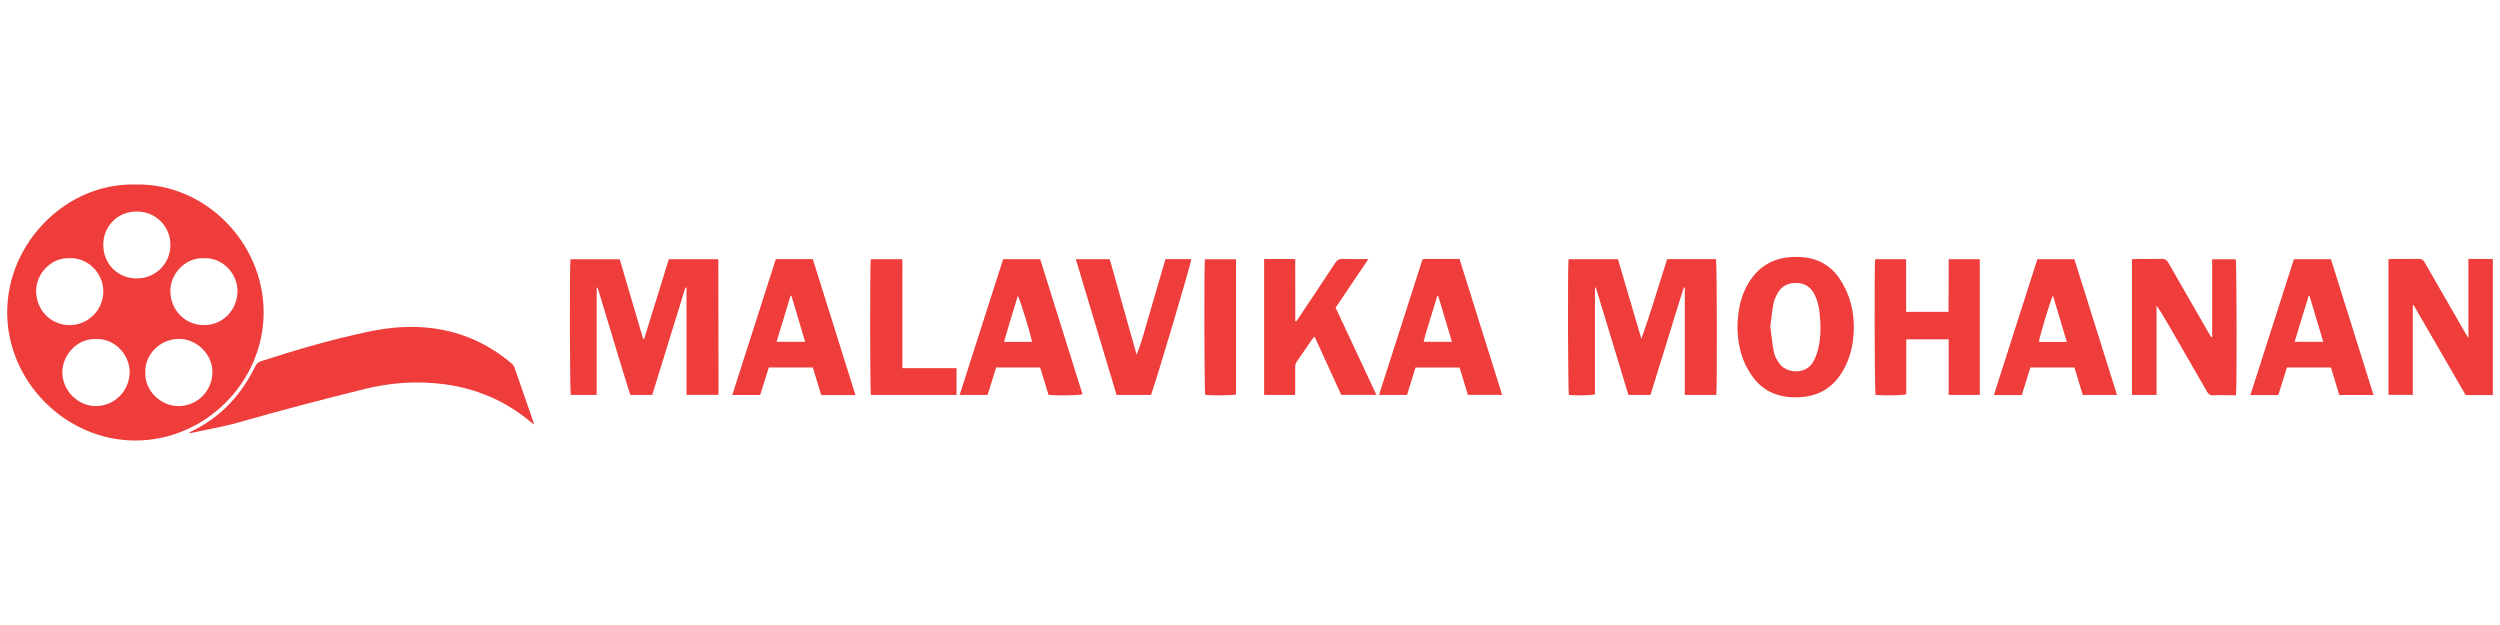
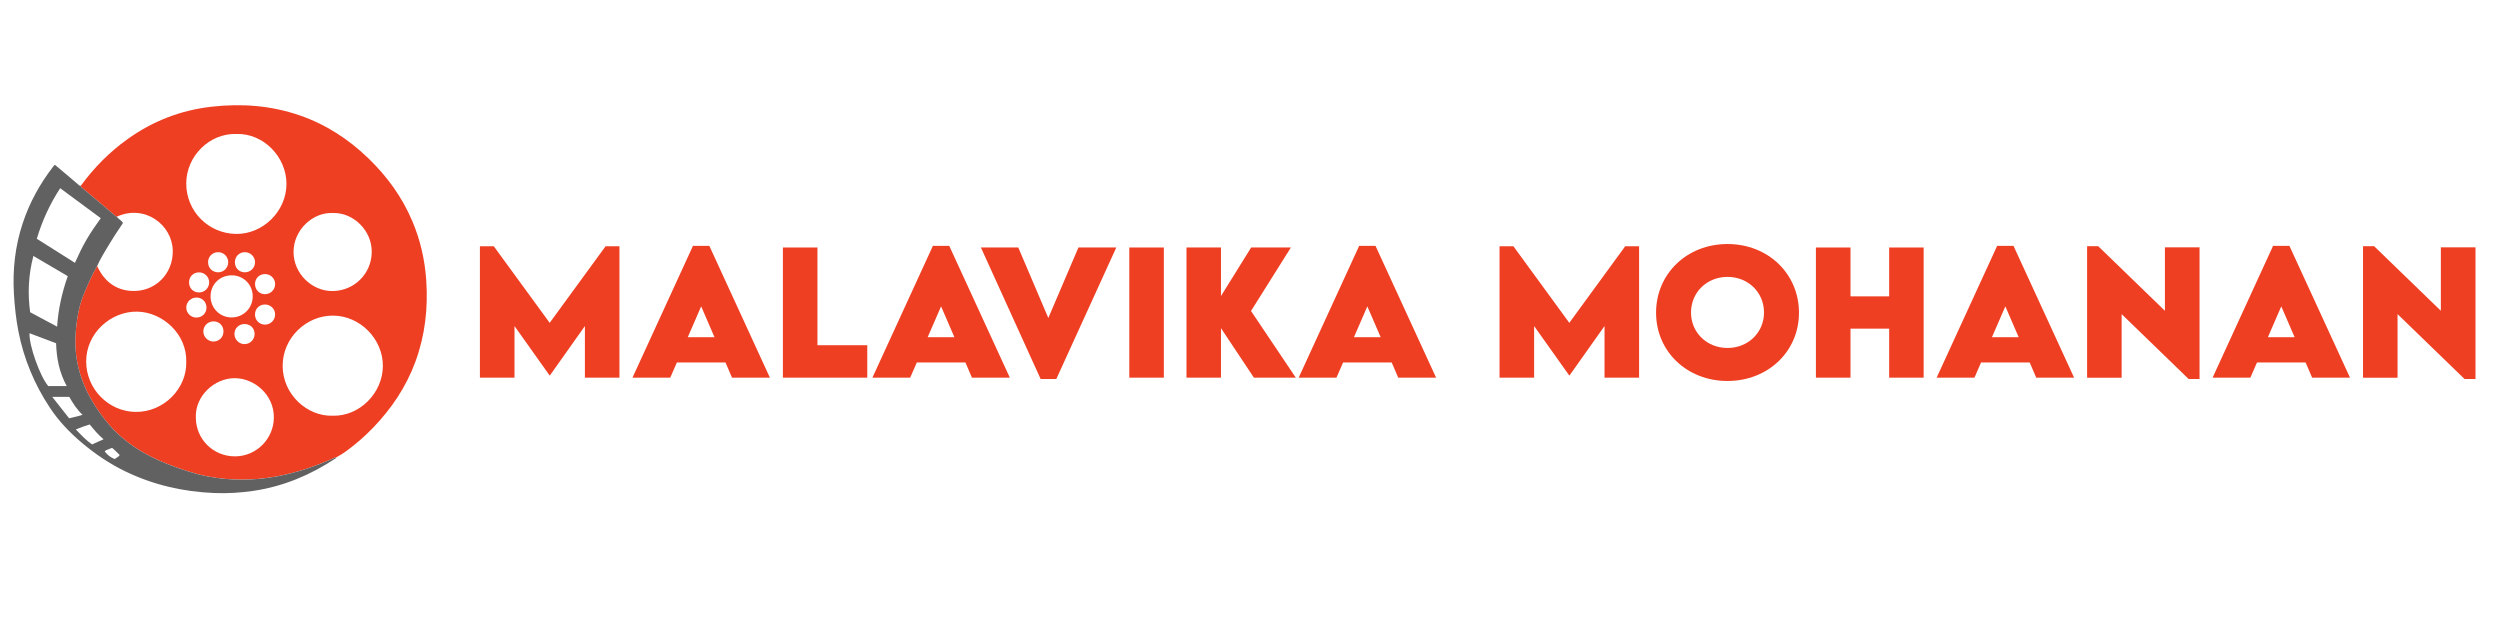
- <svg xmlns="http://www.w3.org/2000/svg" version="1.1" id="Layer_1" x="0px" y="0px" viewBox="0 0 6400 1600" style="enable-background:new 0 0 6400 1600;" xml:space="preserve">
+ <svg xmlns="http://www.w3.org/2000/svg" version="1.1" id="Layer_1" x="0px" y="0px" viewBox="0 0 8192 2048" style="enable-background:new 0 0 8192 2048;" xml:space="preserve">
  <style type="text/css">
- 	.st0{fill:#EF3D3B;}
+ 	.st0{fill:#EF3F23;}
+ 	.st1{fill:#616162;}
</style>
+   <path class="st0" d="M264.7,608.8c42.9-58.9,93.6-110.1,152.8-152.6c82.8-59.5,174.9-95.2,276.3-106.6c97.9-11.1,194-3.9,287.7,28.3  c86.2,29.6,160.7,78.1,226,141.2c61.3,59.2,110.4,127.1,143.7,205.8c26.2,61.8,40.9,126.4,45.5,193.4c6.3,91.5-3.8,180.8-35.6,267.2  c-30.1,81.9-77.7,152.7-137.9,215.4c-26.8,27.9-55.9,53.3-87.1,76.3c-10.8,7.9-21.9,15.1-33.8,21.2c-3.9-0.4-6.9,2.1-10.2,3.5  c-60.1,26.8-122.1,47.6-187,59.4c-74.9,13.6-149.6,14.1-224.5-0.2c-46-8.8-89.9-24.2-133.4-41.2c-77.3-30.3-145.8-73.7-198.5-138.7  c-69.1-85.1-109.6-180.7-100.7-292.9c3.5-43.3,10.4-85.9,27.3-126.3c12.9-30.7,26.2-61.2,42.8-90.2c2.2,2.2,2.6,5.3,4,7.9  c23,44.1,58.6,70.8,108.7,73.6c76.9,4.3,137.2-55.7,135.3-132.7c-2-83.9-91.1-151.8-182.4-111c-4.2,0.4-6.5-2.9-9.2-5.2  c-34.9-29.3-69.7-58.7-104.5-88.1C267.7,614.4,264.1,613,264.7,608.8z M610.3,1185.9c2.7-90.6-76.9-163-160-164.7  c-86.9-1.9-168.1,70.4-167.9,163.3c0.2,89.9,72.7,163.6,160.9,165.2C536.4,1351.4,612.6,1273,610.3,1185.9z M1089.3,1362.2  c88.3,3.1,165.2-74.3,165.3-163.5c0.2-86.8-73.6-164.2-163.8-164.5c-87.9-0.3-164.8,73.6-164.6,164.5  C926.3,1293.6,1007.6,1364.7,1089.3,1362.2z M774.8,439c-88-3-164.8,72.6-164.5,162.8c0.3,90.8,72.4,162.9,162.2,164.7  c88.2,1.8,166-73.5,166.2-163.9C938.8,515,864.3,436.4,774.8,439z M1089.8,698c-65.4-2.8-127.9,55.8-127.9,127.4  c-0.1,71.5,60.5,128.7,127.4,128.3c71.5-0.4,128.1-56.7,128.8-127.8C1218.9,754.9,1157.3,695.4,1089.8,698z M641.7,1367.8  c0.1,71.4,56.8,127.7,128.5,127.6c70.1-0.1,127.3-57.9,127.2-128.3c0-74-64.1-128.2-129-127.9  C702.3,1239.5,639.1,1297.8,641.7,1367.8z M758.8,1040.2c38.5,0,69.2-30.4,69.3-68.9c0.1-38.7-30.1-69.1-68.9-69.1  c-39.1,0-69.2,29.9-69.2,68.7C690,1009.7,720.3,1040.1,758.8,1040.2z M652.1,958.3c18.3,0,32.9-14.2,33.3-32.5  c0.4-18.3-14.9-33.5-33.5-33.3c-18.8,0.2-32.5,14.2-32.4,33C619.5,944.4,633.4,958.3,652.1,958.3z M732.3,1086.9  c0.4-18.9-13-33.3-31.6-33.8c-18.7-0.5-34.1,14-34.4,32.5c-0.2,18,14.5,33.1,32.5,33.5C717.5,1119.3,732,1105.4,732.3,1086.9z   M642.8,1040.6c18.7,0.3,33.3-13.3,33.8-31.7c0.5-18.6-13.2-33.3-31.6-33.9c-18.8-0.6-34.3,13.9-34.6,32.2  C610.1,1025.2,624.7,1040.3,642.8,1040.6z M715.1,892.3c18.2-0.1,32.7-14.7,32.7-33.1c0-18.1-14.8-32.9-33-32.9  c-18.5,0-32.9,14.3-33,32.7C681.8,878.2,696,892.4,715.1,892.3z M801.2,1061.8c-18.6,0-33,14.2-33,32.6c0,18,14.9,33.1,32.8,33.2  c18.6,0.1,33.4-14.8,33.3-33.6C834.2,1075.4,820.2,1061.8,801.2,1061.8z M802.3,892.3c18.6,0.1,33.6-14.9,33.4-33.5  c-0.2-17.9-15.4-32.7-33.5-32.5c-18.5,0.1-32.6,14.5-32.5,33.1C769.8,878.4,783.6,892.3,802.3,892.3z M835.7,930.1  c-0.3,18.8,13.5,33.5,31.7,33.9c18.6,0.4,34-14.4,34.2-32.7c0.2-18-14.5-33.1-32.6-33.2C850.1,897.8,836,911.5,835.7,930.1z   M868.2,997.8c-18.8,0.1-32.6,14-32.6,32.8c0,18.7,14,32.9,32.5,33.1c18.5,0.1,33.7-15.1,33.4-33.5  C901.4,1012.1,886.6,997.8,868.2,997.8z" />
+   <path class="st1" d="M264.7,608.8c-0.6,4.2,3,5.6,5.4,7.6c34.8,29.4,69.6,58.8,104.5,88.1c2.7,2.3,5,5.5,9.2,5.2  c-0.1,4.1,3.5,5.3,5.9,7.5c4.5,4.3,10,7.6,12.9,12.8c-0.8,3.8-3,5.9-4.7,8.4c-14.6,21-28.3,42.7-41.6,64.6  c-13.6,22.5-27.3,44.9-38.1,68.9c-16.6,28.9-29.9,59.4-42.8,90.2c-17,40.5-23.9,83-27.3,126.3c-9,112.2,31.6,207.8,100.7,292.9  c52.7,65,121.2,108.4,198.5,138.7c43.5,17,87.4,32.4,133.4,41.2c74.8,14.3,149.6,13.9,224.5,0.2c64.9-11.8,126.9-32.6,187-59.4  c3.2-1.4,6.2-4,10.2-3.5c0,1.5-1,2.4-2.1,3.1c-82.1,54.5-170.9,92.1-268.9,106.7c-43.3,6.5-86.8,9-130.4,7.2  c-101.6-4.3-199-26.6-290.8-71.1c-50.9-24.7-97.5-56.1-140.8-92.5c-40.3-33.8-76.5-71.5-105.6-115.4  c-51-76.9-85.9-160.6-103.6-251.4c-7.9-40.6-12.2-81.5-14.6-122.8C41,884,49.5,807.4,74,732.8c22.5-68.8,57-131.2,101.3-188.2  c1.2-1.6,2.2-3.3,5.1-4.2c14.1,11.9,28.6,24.1,43.1,36.3c10.7,9,21.3,18.2,32,27.2C258,606.2,260.5,609.3,264.7,608.8z M330.2,715  c-44.9-33.2-88.6-65.5-133-98.3c-34.1,52.4-59.1,107.1-76.6,165.7c42.2,26.6,83.1,52.5,125,78.9c11.7-26.4,23.6-51.3,37.4-75.2  C297,761.9,312.9,739,330.2,715z M109.4,838.7c-16.2,61.7-19.1,122.2-10.6,184.4c29,15.5,58.2,31.1,88.4,47.3  c3.7-57.6,15.9-111.8,34.9-165.5C184.9,883,148,861.3,109.4,838.7z M96.7,1091.9c-2,39.8,34.4,141.5,61.3,173.1  c19.7,0,39.4,0,60.6,0c-24.3-44.4-33.3-91.3-34.8-140.2C154.7,1113.8,126.1,1103,96.7,1091.9z M227,1300.5c-18.7,0-36.4,0-55.8,0  c19.2,24.3,37.2,47.2,55.3,70.1c14.9-3.6,28.9-6.3,43.9-11.3C251.6,1341.6,239,1321.3,227,1300.5z M294,1390.9  c-15.6,4.6-30,9.8-45.6,16.3c17.7,18.2,33.5,35.7,53.4,49.1c12.4-5.6,24.4-11,37.6-17C321.6,1424.6,308.1,1408.1,294,1390.9z   M343.4,1479.6c8.2,10.8,18.6,19.5,32.7,24.6c5.1-4.5,12-6.5,16.3-13.1c-8.6-7.9-16-16.4-25.3-23.7c-6.6,2.8-13.1,5.4-19.5,8.1  C346.1,1476.1,344.5,1476.7,343.4,1479.6z" />
  <g>
    <g id="XMLID_1_">
      <g>
-         <path class="st0" d="M6381.7,663.1c0,116.4,0,231.7,0,348.2c-23.9,0-46.4,0-69.7,0c-44.5-76.9-89-153.8-133.5-230.8     c-0.6,0.3-1.1,0.5-1.7,0.8c0,76.3,0,152.5,0,229.6c-20.7,0-41.1,0-62.3,0c0-115.6,0-230.8,0-347.2c3.2-0.3,6.6-0.8,10-0.8     c22.6-0.1,45.2,0.3,67.8-0.2c7.5-0.2,11.2,2.9,14.8,9c34.7,60.6,69.6,121,104.5,181.4c2,3.4,4.1,6.7,7.5,12.3     c0-68.6,0-134.7,0-202.6C6340.4,662.9,6360.8,662.6,6381.7,663.1z" />
-         <path class="st0" d="M6076.2,1011.2c-30,0-58.4,0-87.7,0c-7.3-24.2-14.3-47.3-21.3-70.5c-37.9,0-75.1,0-112.7,0     c-7.4,23.7-14.7,47.1-22,70.6c-23.7,0-46.6,0-71.5,0c37.3-116.4,74.3-231.8,111.4-347.8c31.8,0,63,0,94.8,0     C6003.5,779.3,6039.7,894.8,6076.2,1011.2z M5874.3,875c25.4,0,48.6,0,73.2,0c-11.9-39.7-23.4-78.4-35-117.1     c-0.9,0-1.8-0.1-2.6-0.1C5898.2,796.5,5886.4,835.1,5874.3,875z" />
-         <path class="st0" d="M5723.6,663.8c2.3,8.7,3,331.7,0.5,348c-7.1,0-14.5,0-21.9,0c-11.9,0-23.8-0.6-35.7,0.2     c-8.3,0.5-12.7-2.7-16.7-9.7c-32.7-57.1-65.7-114-98.6-171c-9.5-16.4-19-32.8-30.4-48.9c0,38,0,75.9,0,113.9c0,38,0,76,0,114.7     c-21.5,0-41.8,0-63,0c0-115.6,0-230.9,0-347.4c3.8-0.2,7.6-0.7,11.4-0.7c21.4-0.1,42.8,0.4,64.2-0.2c8.7-0.2,13.5,2.6,17.7,10.1     c34.1,59.9,68.7,119.6,103.1,179.3c2.2,3.8,4.4,7.4,6.7,11.2c0.7-0.2,1.5-0.3,2.2-0.5c0-66,0-132.1,0-199     C5683.7,663.8,5703.7,663.8,5723.6,663.8z" />
-         <path class="st0" d="M5419.5,1011.1c-30.1,0-58.4,0-87.6,0c-7.1-23.5-14.2-46.9-21.4-70.4c-37.9,0-75,0-112.7,0     c-7.4,23.7-14.6,47-22,70.6c-23.7,0-46.5,0-71.4,0c36.9-116.4,74.2-231.7,111.3-347.8c32.4,0,63.2,0,94.7,0     C5346.8,779.2,5383,894.6,5419.5,1011.1z M5219.8,875.3c22.9,0,45.8,0,71.2,0c-12-40.2-23.6-78.9-35.4-118.7     C5249,768.2,5219.7,866.3,5219.8,875.3z" />
-         <path class="st0" d="M5068.2,663.6c0,116,0,231.3,0,347.4c-26.4,0-52.3,0-79.6,0c0-47.6,0-94.7,0-142.3c-36.5,0-71.7,0-108.6,0     c0,47.7,0,94.4,0,140.7c-9.2,2.8-56.9,3.7-78.7,1.6c-2.4-8.1-3.3-329.8-0.9-347.4c25.9,0,51.9,0,79.3,0c0,45,0,89.6,0,134.7     c36.6,0,71.8,0,108.5,0c0.6-44.9,0-89.5,0.4-134.8C5015.9,663.6,5041.8,663.6,5068.2,663.6z" />
-         <path class="st0" d="M4708.8,712.5c27.1,40.2,38.4,84.8,36.9,132.8c-1.1,36.2-9,70.6-26.9,102.4c-25.9,45.9-65.4,68.3-117.8,69.4     c-21.2,0.4-41.8-2.1-61.6-10.4c-19.5-8.1-35.6-20.6-48.6-37.1c-24.2-30.8-37.3-66-41.2-104.7c-1-9.5-1.4-19-1.8-24.9     c0.6-43.4,7.6-81.5,28.7-116.1c26.9-44,66.4-65.4,117.5-66.2c25.3-0.4,49.7,3.1,72.3,15.7     C4683.6,683.1,4697.7,696.1,4708.8,712.5z M4654,895.5c7.9-31.1,7.5-62.8,4.1-94.5c-1.7-16.2-5.3-32-12.7-46.7     c-9.6-19.1-24.7-29.5-46.2-30c-22.1-0.5-39.3,8.5-49.7,28.3c-4,7.7-7.8,15.9-9.3,24.2c-3.5,19.4-5.6,39.1-8.3,59.5     c2.7,20.3,4.9,41.2,8.5,61.8c2,11.8,7.6,22.4,14.6,32.2c19.3,27,68,28.4,86.2-3.2C4646.8,917.4,4651.2,906.4,4654,895.5z" />
-         <path class="st0" d="M4393,663.4c2.4,9,3.1,332.7,0.6,347.6c-26.2,0-52.5,0-80.5,0c0-92.3,0-183.4,0-274.5     c-0.8-0.2-1.6-0.4-2.5-0.6c-14.8,45.6-28.5,91.6-42.7,137.4c-14.2,45.8-28.4,91.6-42.7,137.8c-18.4,0-36.6,0-56.4,0     c-27.7-91.5-55.5-183.2-83.4-275c-0.8,0.1-1.5,0.3-2.3,0.5c0,91,0,182.1,0,272.8c-9,2.8-46.2,3.6-66.7,1.6     c-2.5-8-3.4-329.2-0.9-347.4c41.8,0,83.6,0,126.5,0c20,67.9,39.9,135.8,59.9,203.8c24-67.5,44.2-135.8,65.9-204     C4310,663.4,4351.5,663.4,4393,663.4z" />
-         <path class="st0" d="M3845.5,1010.9c-29.6,0-57.9,0-87.7,0c-6.9-22.8-13.9-46.1-21.2-70c-37.4,0-74.5,0-112.8,0     c-7.2,23-14.4,46.3-21.9,70.2c-23.6,0-46.8,0-71.3,0c1.3-4.2,2.3-8,3.4-11.6c34.7-108.3,69.3-216.5,104.2-324.8     c3.8-11.9,0.6-11.8,16.3-11.8c23,0,46,0,69,0c3.9,0,7.9,0,12.8,0C3773,779.4,3809.1,894.6,3845.5,1010.9z M3644.5,875     c24.8,0,48,0,72.4,0c-11.8-39.7-23.4-78.3-34.9-117c-0.9,0-1.8,0-2.7,0c-5.9,19.5-12,38.8-17.8,58.3     C3655.9,835.7,3648.9,854.8,3644.5,875z" />
-         <path class="st0" d="M3523.6,1010.9c-30.5,0-59.6,0-90,0c-22.4-48.9-45.1-98.5-68.4-149.4c-2.6,3-4.7,5-6.4,7.5     c-12.8,18.6-25.4,37.4-38.4,55.9c-3.4,4.8-4.8,9.7-4.7,15.5c0.2,19.4,0.1,38.9,0.1,58.3c0,3.9-0.3,7.8-0.5,12.4     c-26.6,0-52.5,0-79.1,0c0-115.8,0-231,0-348c26-0.2,52-0.1,79.6,0c0.2,27.5,0.1,53.9,0.1,80.3c0,26.1,0,52.2,0,78.3     c0.8,0.4,1.6,0.7,2.3,1.1c2.3-3.3,4.7-6.6,7-9.9c31-46.5,62.2-92.9,92.8-139.7c4.9-7.5,10.2-10.6,19.2-10.3     c20.9,0.7,41.9,0.2,65.9,0.2c-28.9,43-56.3,83.7-83.9,124.6C3454,861.8,3488.5,935.7,3523.6,1010.9z" />
-         <path class="st0" d="M3164.2,663.7c0,115.7,0,230.9,0,346.1c-8,2.5-59.9,3.2-78.9,1.2c-2.3-8.3-3.1-329.2-0.8-347.3     C3110.8,663.7,3137.1,663.7,3164.2,663.7z" />
-         <path class="st0" d="M2983.6,663.3c22.7,0,44.4,0,66.1,0c0,10-88.5,307.8-103.2,347.7c-28.9,0-58,0-88.1,0     c-34.6-115.3-69.2-230.5-104.3-347.5c29.7,0,57.6,0,86.8,0c22.9,81.4,45.9,162.8,68.8,244.3c11.2-26.2,18-53.5,26-80.3     c8.1-27.3,15.9-54.7,23.9-82.1C2967.6,718,2975.6,690.8,2983.6,663.3z" />
-         <path class="st0" d="M2771.2,1009.1c-7.9,3.2-63.2,4.2-87.1,1.6c-7.1-23.4-14.1-46.5-21.2-70c-37.7,0-74.9,0-112.8,0     c-7.3,23.3-14.6,46.7-21.9,70.3c-23.7,0-46.9,0-71.5,0c37.3-116.3,74.2-231.6,111.4-347.5c31.6,0,62.7,0,94.8,0     C2699,778.8,2735.1,894,2771.2,1009.1z M2570.4,875.2c24.9,0,48.2,0,71.5,0c-1.6-14.3-31.3-111.2-36.3-117.7     C2594,796.7,2581.4,835.3,2570.4,875.2z" />
-         <path class="st0" d="M2448.7,942.4c0,24.2,0,46.2,0,68.7c-73.6,0-146.4,0-219.1,0c-2.5-9.7-2.8-335.3-0.4-347.6     c26.3,0,52.7,0,80.3,0c1.3,15.5,0.4,30.8,0.6,46c0.2,15.5,0,30.9,0,46.4c0,15.5,0,30.9,0,46.4c0,15.5,0,30.9,0,46.4     s0,30.9,0,46.4c0,15.4,0,30.7,0,47.3C2356.8,942.4,2402.2,942.4,2448.7,942.4z" />
-         <path class="st0" d="M2189.9,1011.3c-30.6,0-58.7,0-87.6,0c-7.2-23.6-14.3-47-21.5-70.6c-37.8,0-74.9,0-112.7,0     c-7.4,23.7-14.6,47-22,70.5c-23.7,0-46.6,0-71.5,0c37.3-116.5,74.4-232.1,111.5-347.8c31.8,0,62.6,0,94.7,0     C2117,778.7,2153.2,894.3,2189.9,1011.3z M1988.1,875c25,0,48.2,0,73.1,0c-11.9-40-23.5-79-35.2-117.9c-0.8,0-1.6,0.1-2.3,0.1     C2011.9,796.3,2000.1,835.4,1988.1,875z" />
-         <path class="st0" d="M1838.9,665.3c0.2,112.6,0.5,225.2,0.6,337.8c0,2.3-0.4,4.6-0.8,7.8c-26.6,0-53,0-81.2,0     c-0.2-91.4,0-182.8-0.1-274.2c-0.9-0.2-1.8-0.4-2.7-0.6c-28.3,91.4-56.5,182.8-85,274.9c-18.4,0-36.5,0-56.1,0     c-28.9-90.8-55.5-183-83.7-274.7c-0.8,0.1-1.6,0.2-2.4,0.3c0,91.2,0,182.4,0,274.4c-22.9,0-44.6,0-66.2,0     c-2.6-7.9-3.5-329-0.9-347.2c41.3,0,82.8,0,126.1,0c19.8,67.3,39.9,135.5,59.9,203.6c0.9,0.1,1.7,0.1,2.6,0.2     c21-67.9,42.1-135.7,63.2-204c42.2,0,83.7,0,125.1,0c0.4,0.3,0.7,0.5,1,0.8C1838.6,664.6,1838.9,665,1838.9,665.3z" />
-         <path class="st0" d="M1365.6,1080.6c0.5,1.4,0.7,2.8,1.5,6.2c-4.6-3.6-7.8-5.9-10.7-8.3c-64.2-53.5-138.5-84.4-220.9-95.1     c-67.9-8.8-135.2-4-201.8,12.4c-108.9,26.9-217.3,55.5-325.1,86.2c-32.7,9.3-66.5,15-99.7,22.3c-7.7,1.7-15.4,3.2-23.1,4.8     c-0.3-0.6-0.7-1.2-1-1.8c1.6-1,3.2-2,5-2.9c74.6-35.7,127.5-92.8,163.5-166.4c3.4-7,7.7-11,15.1-13.4     c91.3-29.5,183.3-56.4,277.3-76c54-11.2,108.5-15.4,163.2-8.1c75.8,10.1,142.8,40.8,201.2,90.3c3.1,2.7,5.8,6.6,7.2,10.5     C1333.4,987.8,1349.5,1034.2,1365.6,1080.6z" />
-         <path class="st0" d="M347.2,472.4c175.4-4.3,327.8,146.8,327.7,327.5c-0.1,178.3-149.9,329-330.7,327.8     c-176.7-1.2-326.3-151.3-325.8-329.1C18.8,620.8,170.5,467.3,347.2,472.4z M608,745.4c0.3-44.2-37.8-86.5-86-84.4     c-48.1-1.9-86.3,40.3-85.9,84.5c0.5,48.8,38,87,86.6,86.8C570.4,832.2,607.7,793.7,608,745.4z M543.8,953.7     c0.8-45-38.3-85.7-85-86.1c-50.2-0.5-88.5,41.8-86.9,85c-2,48.3,40.4,87.3,85.2,87C505,1039.2,542.9,1001.5,543.8,953.7z      M350.1,712.8c48.2,0,86.2-37.9,86.2-86c-0.1-47.6-37.7-85.1-85.5-85.4c-49-0.2-86.4,36.7-86.4,85.3     C264.4,675.5,301.5,712.8,350.1,712.8z M331.9,952.9c0.5-44.3-38.2-86.9-85.7-84.9c-49.2-2.1-86.1,41.1-86.6,84     c-0.5,48.9,41.2,88.1,86.3,87.5C293.6,1038.9,331.4,1000.9,331.9,952.9z M177.7,832.3c48.1,0.2,87-38.8,86.8-86.8     c-0.2-47.5-41-86.7-86.1-84.5c-45.9-2.2-85.9,37.6-85.9,84.4C92.6,793.5,130.1,832.1,177.7,832.3z" />
+         <polygon class="st0" points="8111.7,810.5 8111.7,1241.8 8075.7,1241.8 7856.3,1029.3 7856.3,1237.8 7743.1,1237.8 7743.1,806.8      7779.6,806.8 7998.2,1018.4 7998.2,810.5    " />
+         <path class="st0" d="M7502,805.7l198.5,431.8h-124.1l-21.4-49.7h-159.3l-21.7,49.7h-123.8l198.2-431.8H7502z M7519,1105     l-43.7-101.1l-43.9,101.1H7519z" />
+         <polygon class="st0" points="7207.5,810.5 7207.5,1241.8 7171.6,1241.8 6952.2,1029.3 6952.2,1237.8 6839,1237.8 6839,806.8      6875.5,806.8 7094,1018.4 7094,810.5    " />
+         <path class="st0" d="M6597.9,805.7l198.5,431.8h-124.1l-21.4-49.7h-159.3l-21.7,49.7H6346l198.2-431.8H6597.9z M6614.8,1105     l-43.7-101.1l-43.9,101.1H6614.8z" />
+         <polygon class="st0" points="6303.4,811 6303.4,1237.5 6190.4,1237.5 6190.4,1076.9 6063.7,1076.9 6063.7,1237.5 5950.4,1237.5      5950.4,811 6063.7,811 6063.7,971.1 6190.4,971.1 6190.4,811    " />
+         <path class="st0" d="M5660.7,799.6c132.6,0,234.2,97.1,234.2,225.2c0,127-101.6,223.6-234.4,223.6     c-132.6,0-233.9-96.6-233.9-223.6C5426.5,896.7,5528.1,799.6,5660.7,799.6z M5780.3,1024c0-65.9-51.9-116.7-119.6-116.7     s-119.6,50.8-119.6,116.7c0,65.6,51.9,116.2,119.6,116.2S5780.3,1089.6,5780.3,1024z" />
+         <polygon class="st0" points="5371,807 5371,1237.5 5257.7,1237.5 5257.7,1068.4 5142.9,1230.4 5142.1,1230.4 5027,1068.4      5027,1237.5 4913.7,1237.5 4913.7,807 4959.2,807 5142.3,1057.9 5325.4,807    " />
+         <path class="st0" d="M4507.3,805.7l198.5,431.8h-124.1l-21.4-49.7H4401l-21.7,49.7h-123.8l198.2-431.8H4507.3z M4524.2,1105     l-43.7-101.1l-43.9,101.1H4524.2z" />
+         <polygon class="st0" points="4099.3,1019 4246.1,1237.5 4108.8,1237.5 4000.9,1075.3 4000.9,1237.5 3887.9,1237.5 3887.9,811      4000.9,811 4000.9,970 4099.8,811 4230,811    " />
+         <rect x="3700.5" y="811" class="st0" width="113.2" height="426.5" />
+         <polygon class="st0" points="3657.9,811 3461.3,1242 3410,1242 3214.2,811 3336.7,811 3435.1,1042 3533.8,811    " />
+         <path class="st0" d="M3110.5,805.7l198.5,431.8h-124.1l-21.4-49.7h-159.3l-21.7,49.7h-123.8l198.2-431.8H3110.5z M3127.4,1105     l-43.7-101.1l-43.9,101.1H3127.4z" />
+         <polygon class="st0" points="2841.9,1131.2 2841.9,1237.5 2565.4,1237.5 2565.4,811 2678.6,811 2678.6,1131.2    " />
+         <path class="st0" d="M2324.4,805.7l198.4,431.8h-124.1l-21.4-49.7H2218l-21.7,49.7h-123.8l198.2-431.8H2324.4z M2341.3,1105     l-43.7-101.1l-43.9,101.1H2341.3z" />
+         <polygon class="st0" points="2029.8,807 2029.8,1237.5 1916.6,1237.5 1916.6,1068.4 1801.8,1230.4 1801,1230.4 1685.9,1068.4      1685.9,1237.5 1572.6,1237.5 1572.6,807 1618.1,807 1801.2,1057.9 1984.3,807    " />
      </g>
-       <g>
- 		</g>
    </g>
  </g>
+   <text transform="matrix(1 0 0 1 1648.179 8339.393)" style="font-family:'LEMONMILK-Bold'; font-size:541.901px;">MALAVIKA MOHANAN</text>
</svg>
